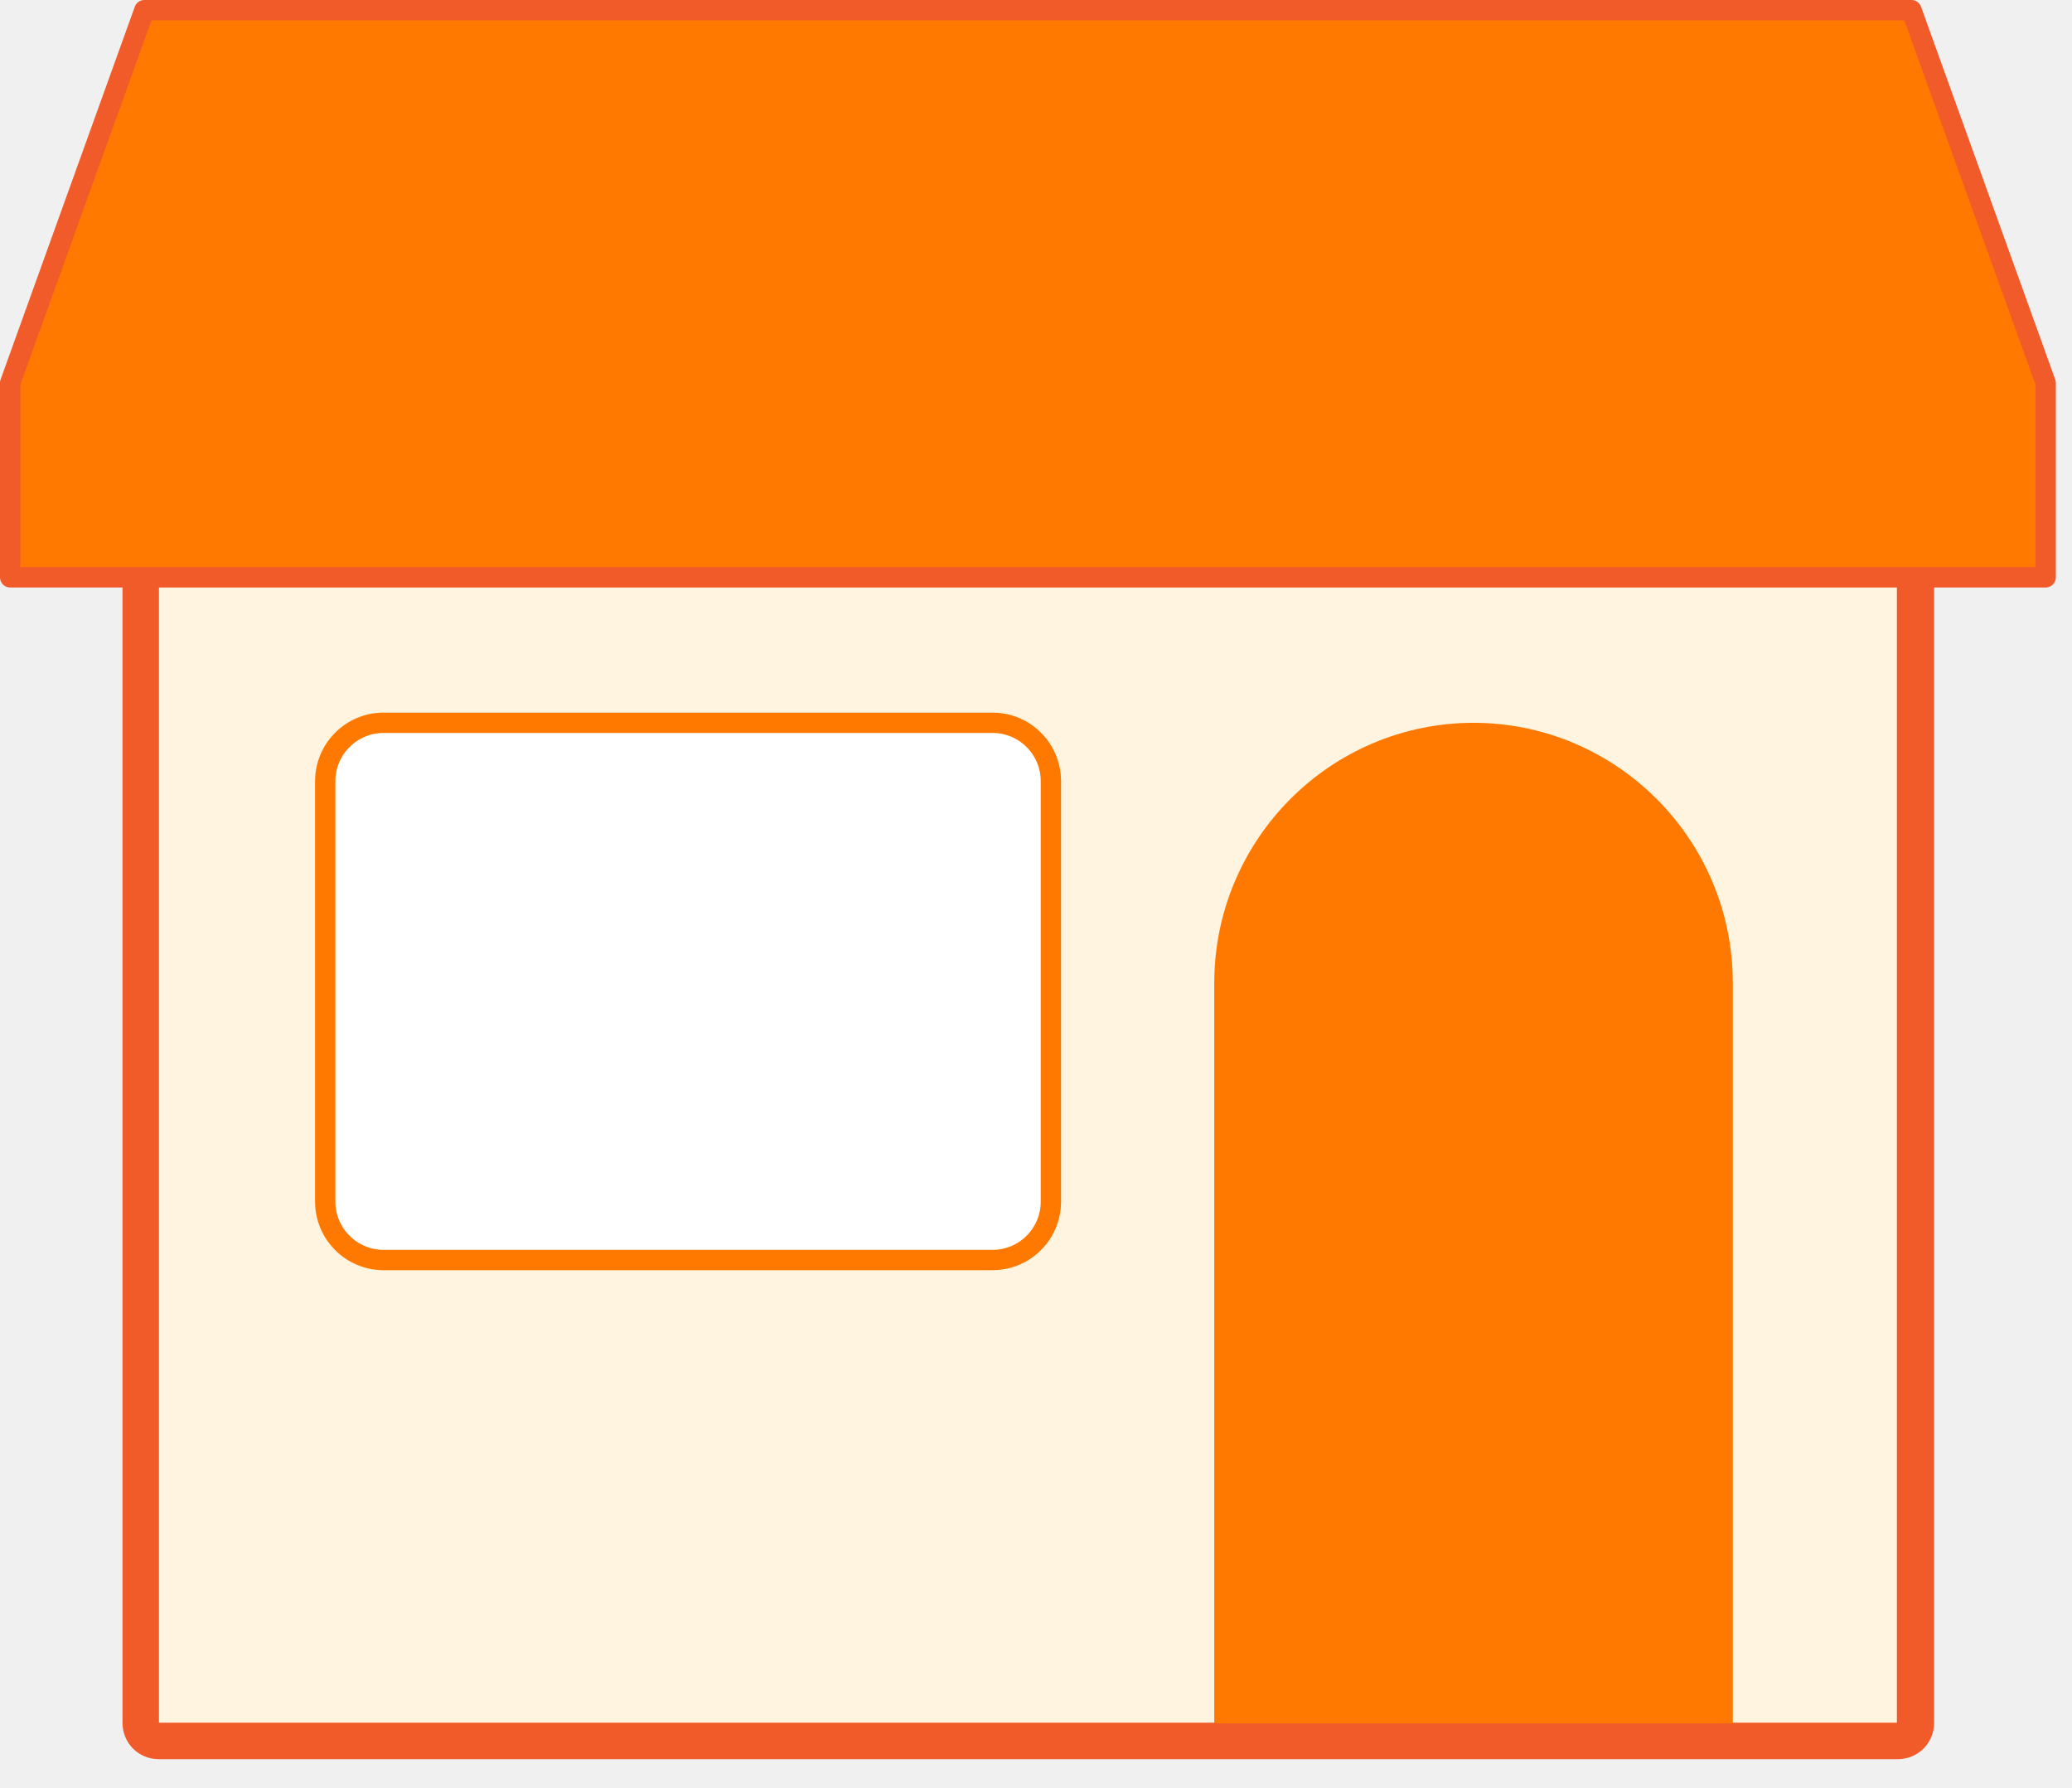
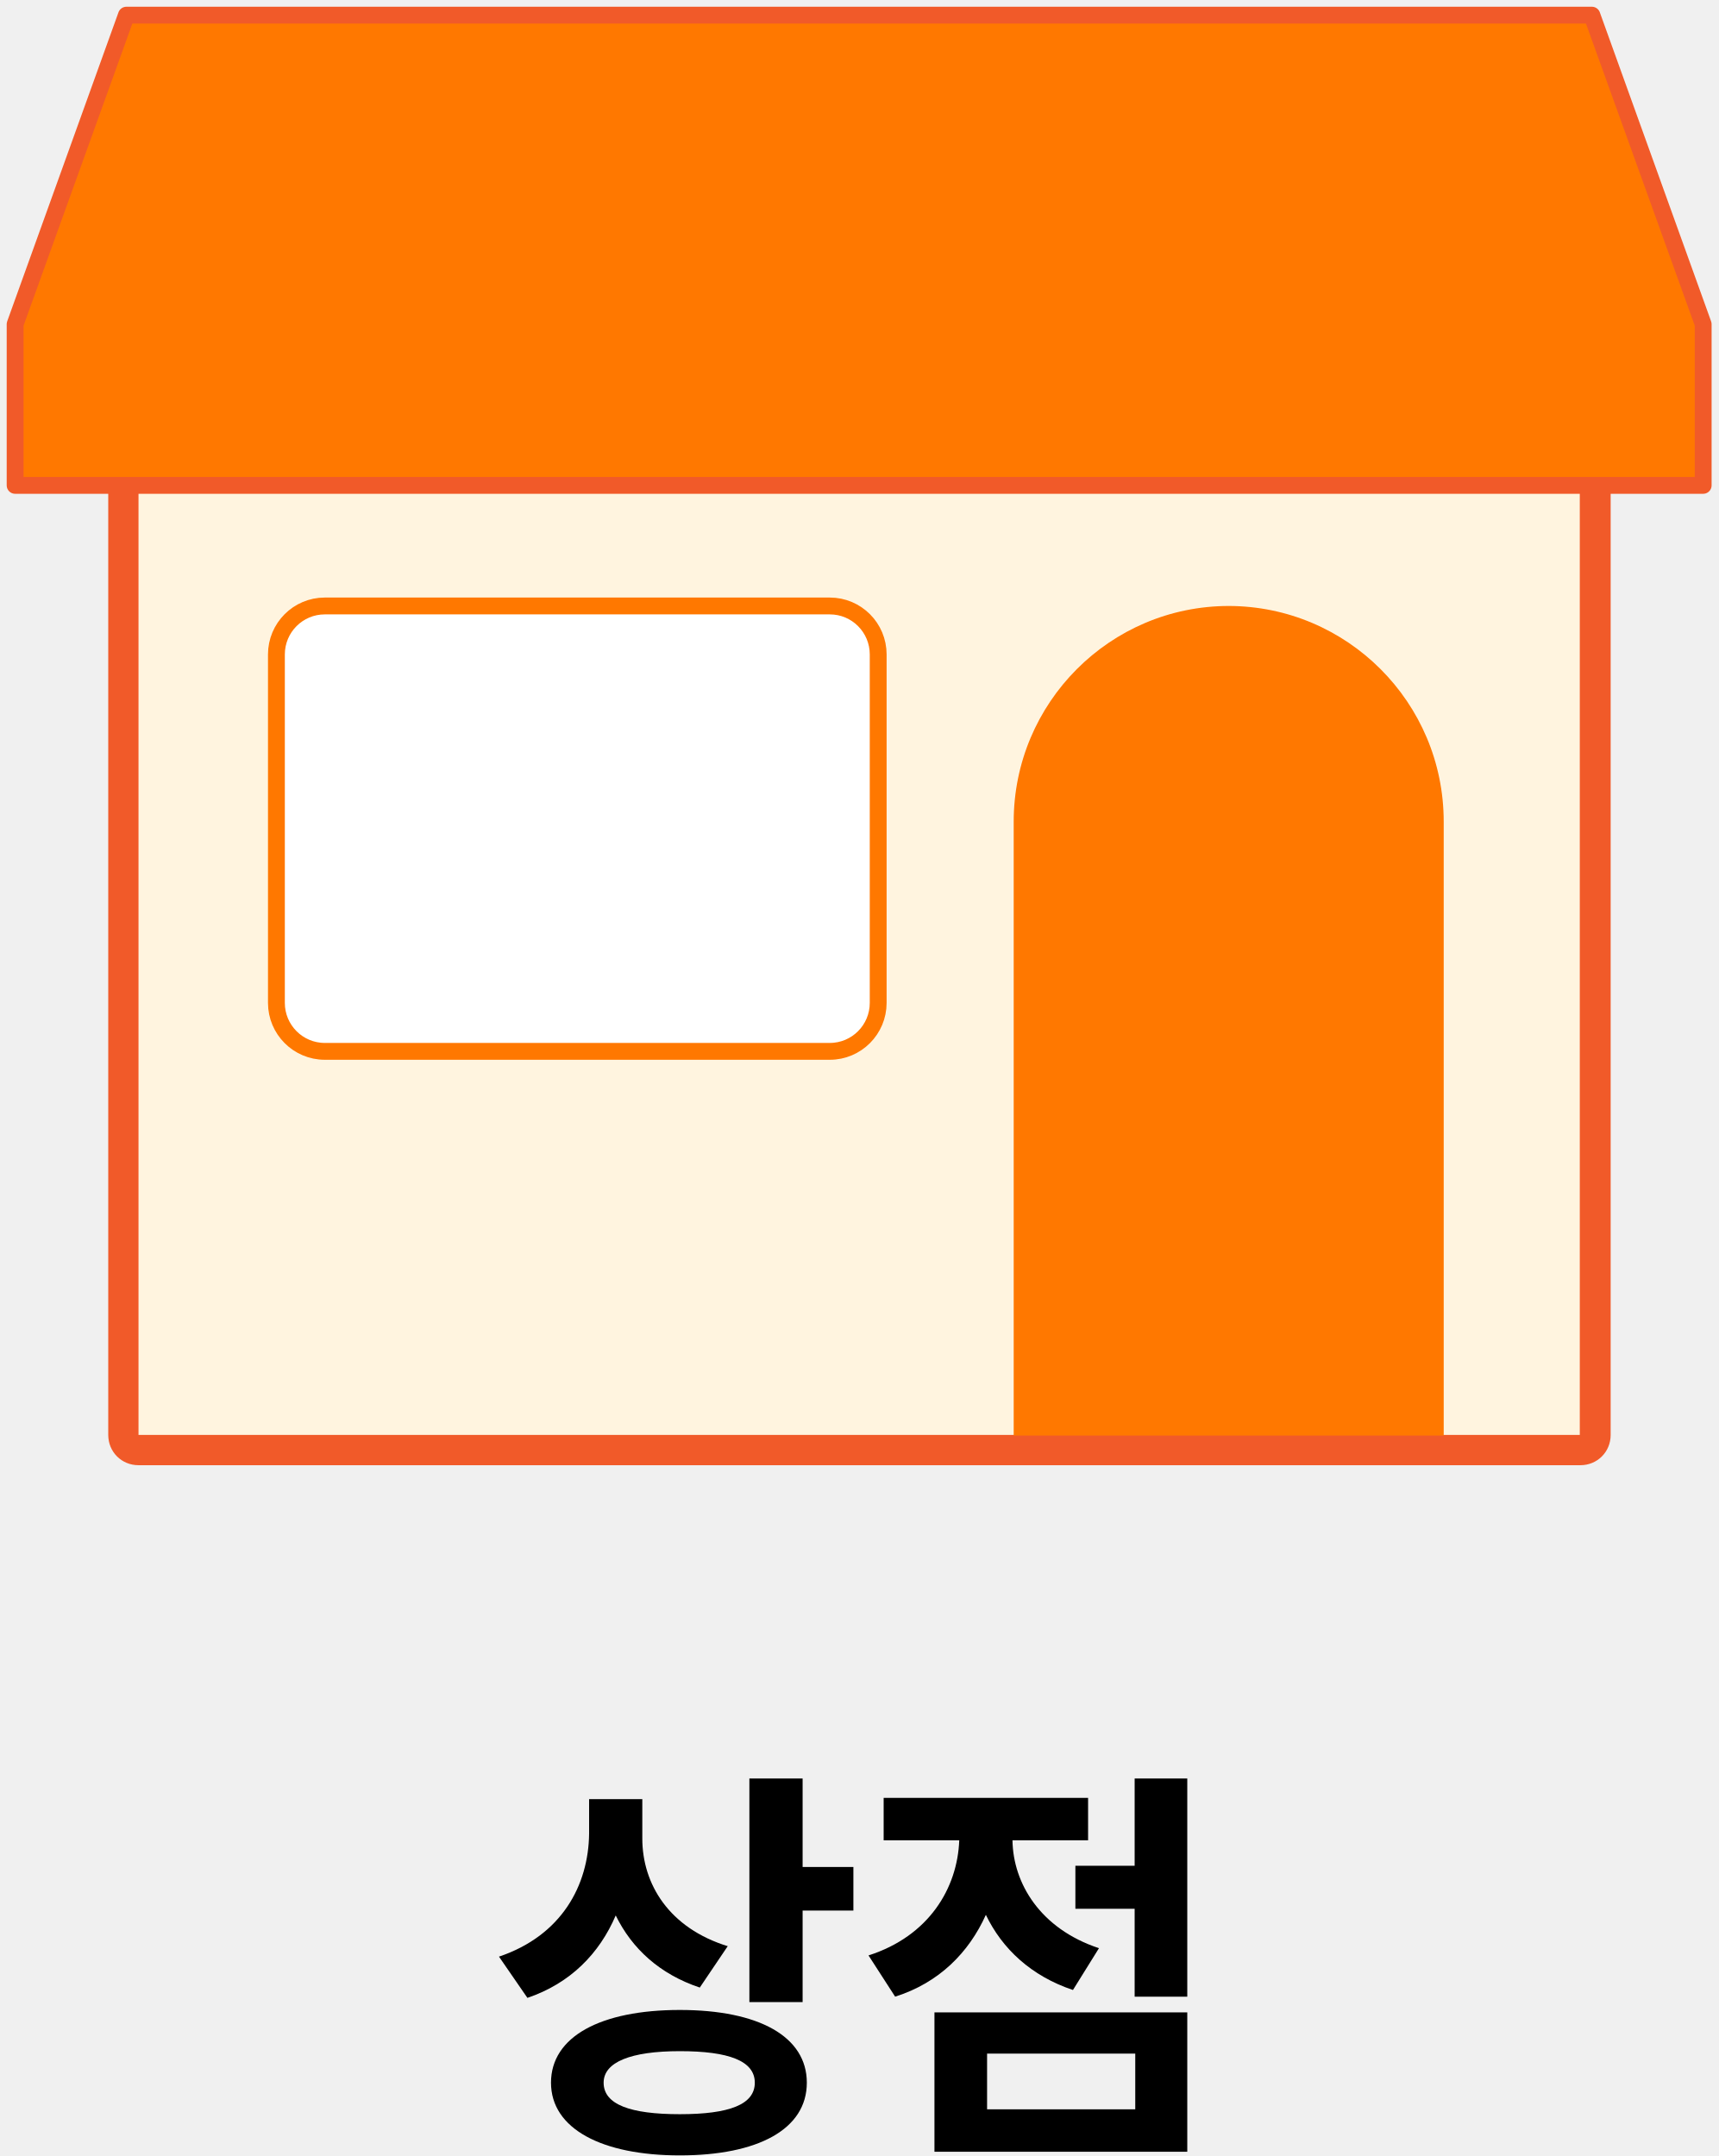
- <svg xmlns="http://www.w3.org/2000/svg" width="51" height="44" viewBox="0 0 51 44" fill="none">
-   <path d="M46.708 8.974H3.912C3.664 8.974 3.463 9.175 3.463 9.424V42.395C3.463 42.644 3.664 42.845 3.912 42.845H46.708C46.956 42.845 47.157 42.644 47.157 42.395V9.424C47.157 9.175 46.956 8.974 46.708 8.974Z" fill="#FFF4DF" />
-   <path d="M46.69 9.424V42.395H3.912V9.424H46.708M46.69 8.524H3.912C3.409 8.524 3.015 8.92 3.015 9.424V42.395C3.015 42.899 3.409 43.294 3.912 43.294H46.708C47.211 43.294 47.606 42.899 47.606 42.395V9.424C47.606 8.92 47.211 8.524 46.708 8.524H46.69Z" fill="#F15A29" />
-   <path d="M24.431 17.788H9.441C8.648 17.788 8.005 18.432 8.005 19.227V29.57C8.005 30.365 8.648 31.009 9.441 31.009H24.431C25.224 31.009 25.867 30.365 25.867 29.57V19.227C25.867 18.432 25.224 17.788 24.431 17.788Z" fill="white" stroke="#FF7800" stroke-width="0.5" stroke-miterlimit="10" />
-   <path d="M36.261 17.788C39.779 17.788 42.651 20.648 42.651 24.192V42.413H29.888V24.192C29.888 20.666 32.742 17.788 36.279 17.788H36.261Z" fill="#FF7800" />
-   <path d="M47.049 0.25L50.352 9.424V14.208H0.25V9.424L3.553 0.25H47.049Z" fill="#FF7800" stroke="#F15A29" stroke-width="0.5" stroke-linecap="round" stroke-linejoin="round" />
+ <svg xmlns="http://www.w3.org/2000/svg" width="51" height="64" viewBox="0 0 51 64" fill="none">
+   <g clip-path="url(#clip0_2045_1261)">
+     <path d="M46.907 9.174H4.111C3.863 9.174 3.662 9.375 3.662 9.624V42.595C3.662 42.843 3.863 43.044 4.111 43.044H46.907C47.155 43.044 47.356 42.843 47.356 42.595V9.624C47.356 9.375 47.155 9.174 46.907 9.174Z" fill="#FFF4DF" />
+     <path d="M46.889 9.623V42.595H4.111V9.623H46.907M46.889 8.724H4.111C3.608 8.724 3.213 9.12 3.213 9.623V42.595C3.213 43.099 3.608 43.494 4.111 43.494H46.907C47.41 43.494 47.805 43.099 47.805 42.595V9.623C47.805 9.12 47.41 8.724 46.907 8.724H46.889Z" fill="#F15A29" />
+     <path d="M24.629 17.988H9.64C8.847 17.988 8.204 18.632 8.204 19.427V29.77C8.204 30.564 8.847 31.209 9.64 31.209H24.629C25.422 31.209 26.065 30.564 26.065 29.77V19.427C26.065 18.632 25.422 17.988 24.629 17.988Z" fill="white" stroke="#FF7800" stroke-width="0.5" stroke-miterlimit="10" />
+     <path d="M36.459 17.988C39.978 17.988 42.85 20.848 42.85 24.391V42.613H30.087V24.391C30.087 20.866 32.941 17.988 36.477 17.988H36.459Z" fill="#FF7800" />
+     <path d="M47.248 0.45L50.551 9.623V14.408H0.449V9.623L3.752 0.45H47.248Z" fill="#FF7800" stroke="#F15A29" stroke-width="0.5" stroke-linecap="round" stroke-linejoin="round" />
+     <path d="M21.596 57.776L20.77 59C19.585 58.604 18.759 57.849 18.275 56.859C17.79 57.992 16.928 58.874 15.654 59.306L14.81 58.082C16.677 57.453 17.467 55.96 17.485 54.431V53.406H19.064V54.575C19.064 55.924 19.854 57.237 21.613 57.776H21.596ZM23.947 61.824C23.947 63.209 22.493 63.982 20.177 63.982C17.862 63.982 16.354 63.191 16.354 61.824C16.354 60.457 17.826 59.665 20.177 59.665C22.529 59.665 23.947 60.457 23.947 61.824ZM17.916 61.824C17.916 62.471 18.705 62.759 20.177 62.759C21.649 62.759 22.403 62.471 22.403 61.824C22.403 61.176 21.631 60.888 20.177 60.888C18.723 60.888 17.916 61.212 17.916 61.824ZM23.822 55.42H25.329V56.715H23.822V59.431H22.242V52.794H23.822V55.42Z" fill="black" />
+     <path d="M32.277 54.629H30.051C30.069 55.906 30.876 57.255 32.618 57.831L31.846 59.072C30.607 58.658 29.745 57.849 29.261 56.841C28.758 57.956 27.878 58.856 26.568 59.27L25.778 58.046C27.573 57.471 28.417 56.05 28.471 54.629H26.227V53.37H32.295V54.629H32.277ZM35.239 63.874H27.735V59.737H35.239V63.874ZM29.297 62.615H33.695V60.96H29.297V62.615ZM35.239 59.27H33.677V56.661H31.918V55.384H33.677V52.794H35.239V59.27Z" fill="black" />
+   </g>
+   <defs>
+     <clipPath id="clip0_2045_1261">
+       <rect width="51" height="64" fill="white" />
+     </clipPath>
+   </defs>
</svg>
